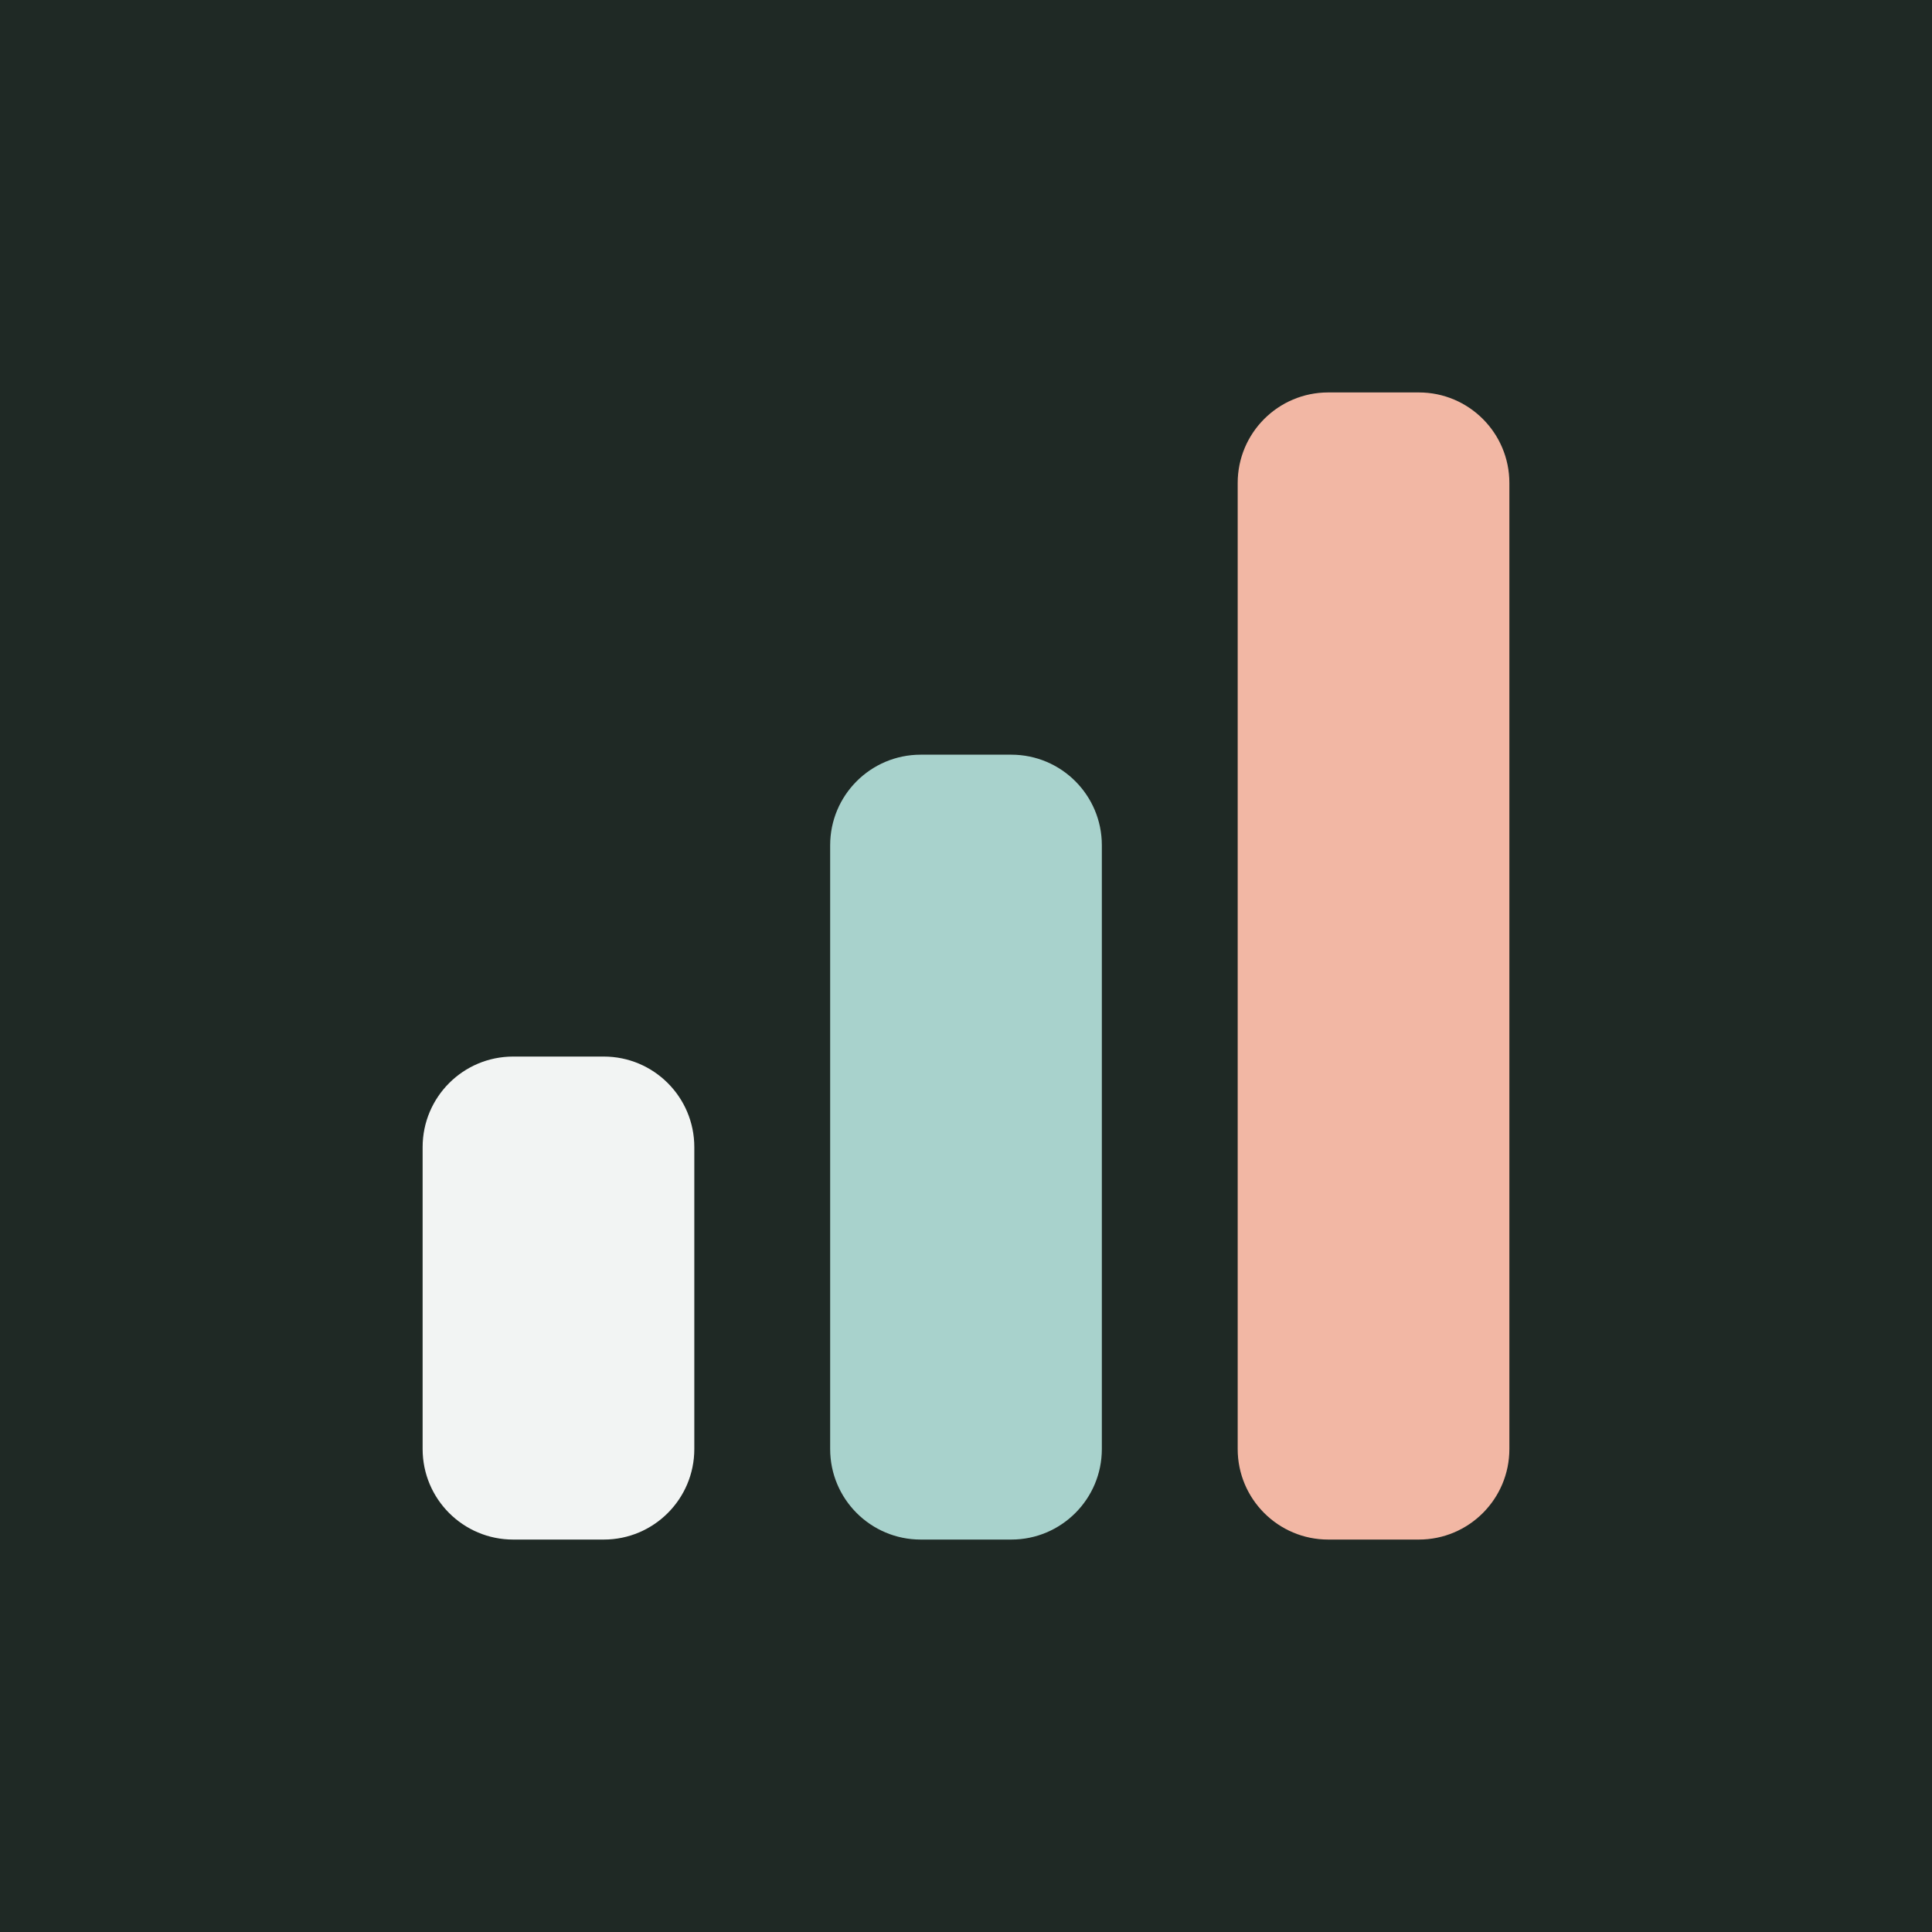
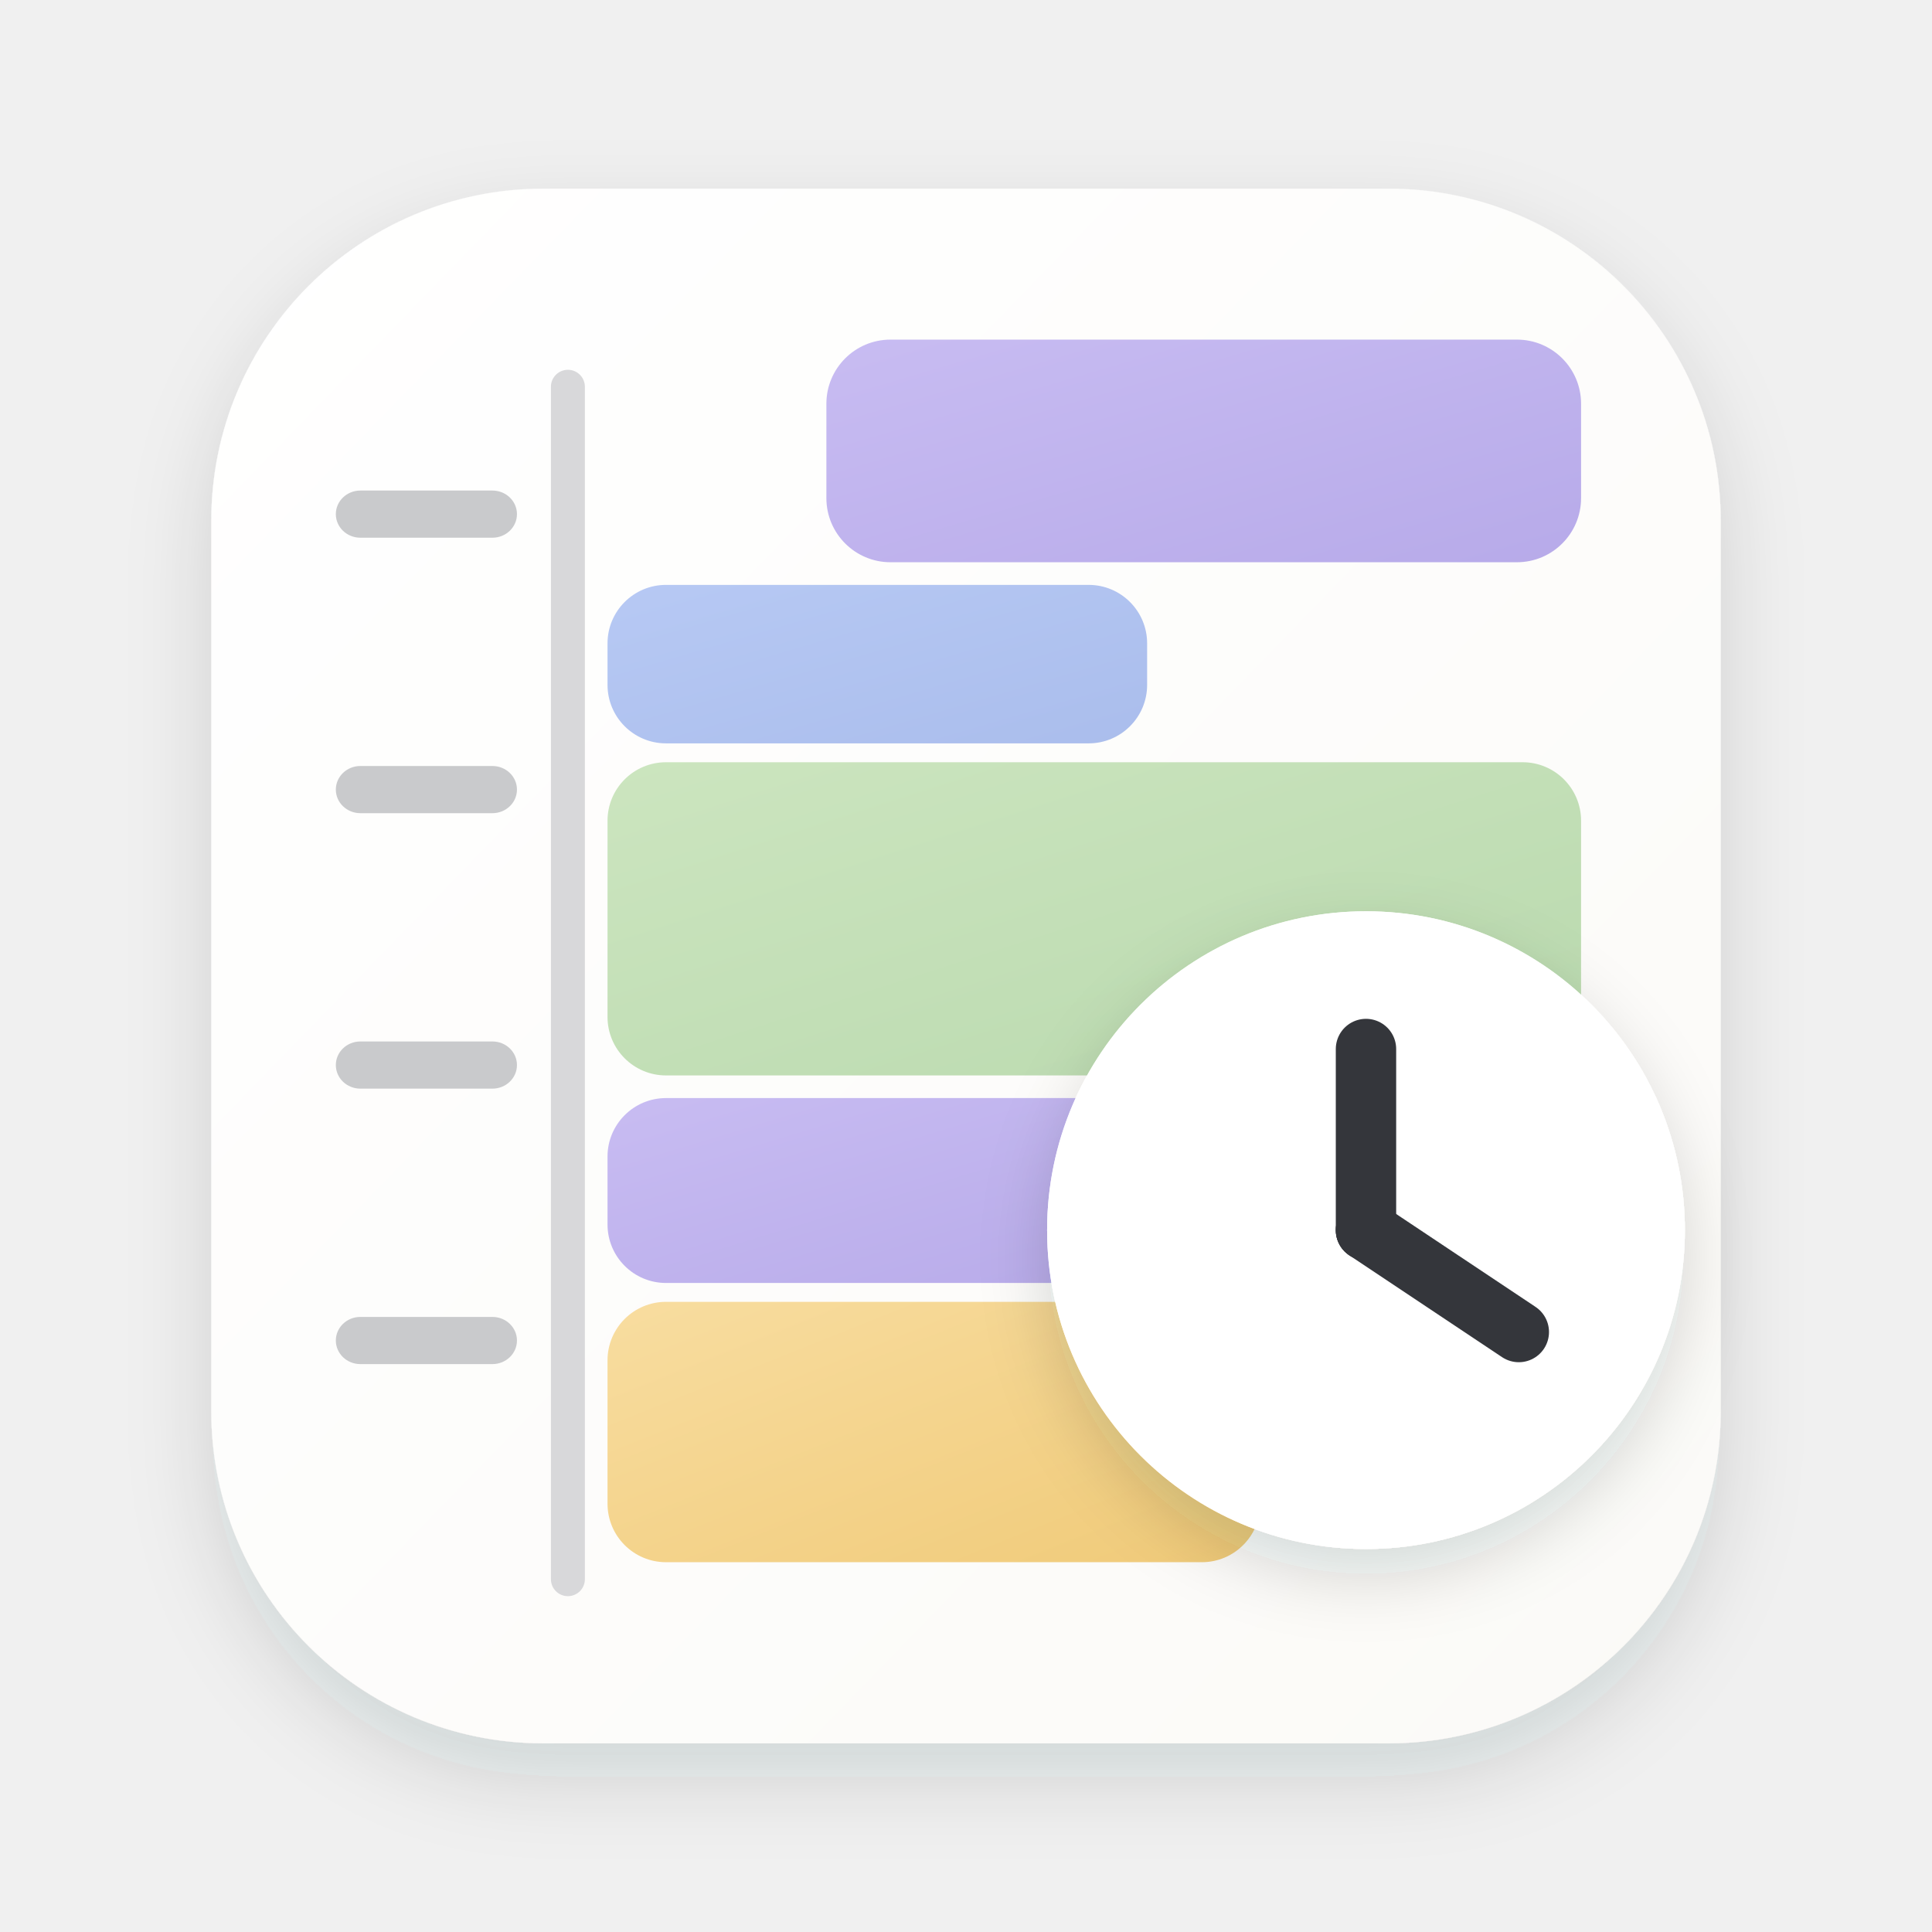
- <svg xmlns="http://www.w3.org/2000/svg" viewBox="0 0 512 512">
-   <rect width="512" height="512" fill="#1f2925" />
-   <rect x="112" y="280" width="72" height="128" rx="24" fill="#f2f4f3" />
-   <rect x="220" y="200" width="72" height="208" rx="24" fill="#a8d2cc" />
-   <rect x="328" y="104" width="72" height="304" rx="24" fill="#f2b7a4" />
+ <svg xmlns="http://www.w3.org/2000/svg" width="1024" height="1024" viewBox="0 0 1024 1024" role="img" aria-label="Timeblock">
+   <defs>
+     <filter id="shadow" x="-20%" y="-20%" width="140%" height="150%">
+       <feDropShadow dx="0" dy="18" stdDeviation="22" flood-color="#1f2937" flood-opacity=".14" />
+     </filter>
+     <filter id="clockShadow" x="-30%" y="-30%" width="160%" height="170%">
+       <feDropShadow dx="0" dy="14" stdDeviation="18" flood-color="#1f2937" flood-opacity=".16" />
+     </filter>
+     <linearGradient id="bg" x1="0" y1="0" x2="1" y2="1">
+       <stop offset="0" stop-color="#ffffff" />
+       <stop offset="1" stop-color="#fbfaf7" />
+     </linearGradient>
+     <linearGradient id="purple" x1="0" y1="0" x2="1" y2="1">
+       <stop offset="0" stop-color="#c8bcf2" />
+       <stop offset="1" stop-color="#b7aae9" />
+     </linearGradient>
+     <linearGradient id="blue" x1="0" y1="0" x2="1" y2="1">
+       <stop offset="0" stop-color="#b7c9f4" />
+       <stop offset="1" stop-color="#aabdec" />
+     </linearGradient>
+     <linearGradient id="green" x1="0" y1="0" x2="1" y2="1">
+       <stop offset="0" stop-color="#cce5bf" />
+       <stop offset="1" stop-color="#b9d9ae" />
+     </linearGradient>
+     <linearGradient id="yellow" x1="0" y1="0" x2="1" y2="1">
+       <stop offset="0" stop-color="#f8dda0" />
+       <stop offset="1" stop-color="#f0ca78" />
+     </linearGradient>
+   </defs>
+   <rect x="112" y="100" width="800" height="824" rx="176" fill="url(#bg)" filter="url(#shadow)" />
+   <rect x="292" y="196" width="18" height="650" rx="9" fill="#d8d8da" />
+   <g fill="#c9cacc">
+     <rect x="178" y="260" width="96" height="25" rx="13" />
+     <rect x="178" y="406" width="96" height="25" rx="13" />
+     <rect x="178" y="552" width="96" height="25" rx="13" />
+     <rect x="178" y="698" width="96" height="25" rx="13" />
+   </g>
+   <rect x="438" y="180" width="400" height="118" rx="34" fill="url(#purple)" />
+   <rect x="322" y="310" width="286" height="84" rx="31" fill="url(#blue)" />
+   <rect x="322" y="404" width="516" height="166" rx="31" fill="url(#green)" />
+   <rect x="322" y="582" width="324" height="98" rx="31" fill="url(#purple)" />
+   <rect x="322" y="690" width="346" height="138" rx="31" fill="url(#yellow)" />
+   <circle cx="724" cy="652" r="169" fill="#ffffff" filter="url(#clockShadow)" />
+   <circle cx="724" cy="652" r="169" fill="#fff" opacity=".96" />
+   <g stroke="#34363b" stroke-width="32" stroke-linecap="round" stroke-linejoin="round">
+     <path d="M724 652 L724 556" />
+     <path d="M724 652 L805 706" />
+   </g>
+   <circle cx="724" cy="652" r="16" fill="#34363b" />
</svg>
